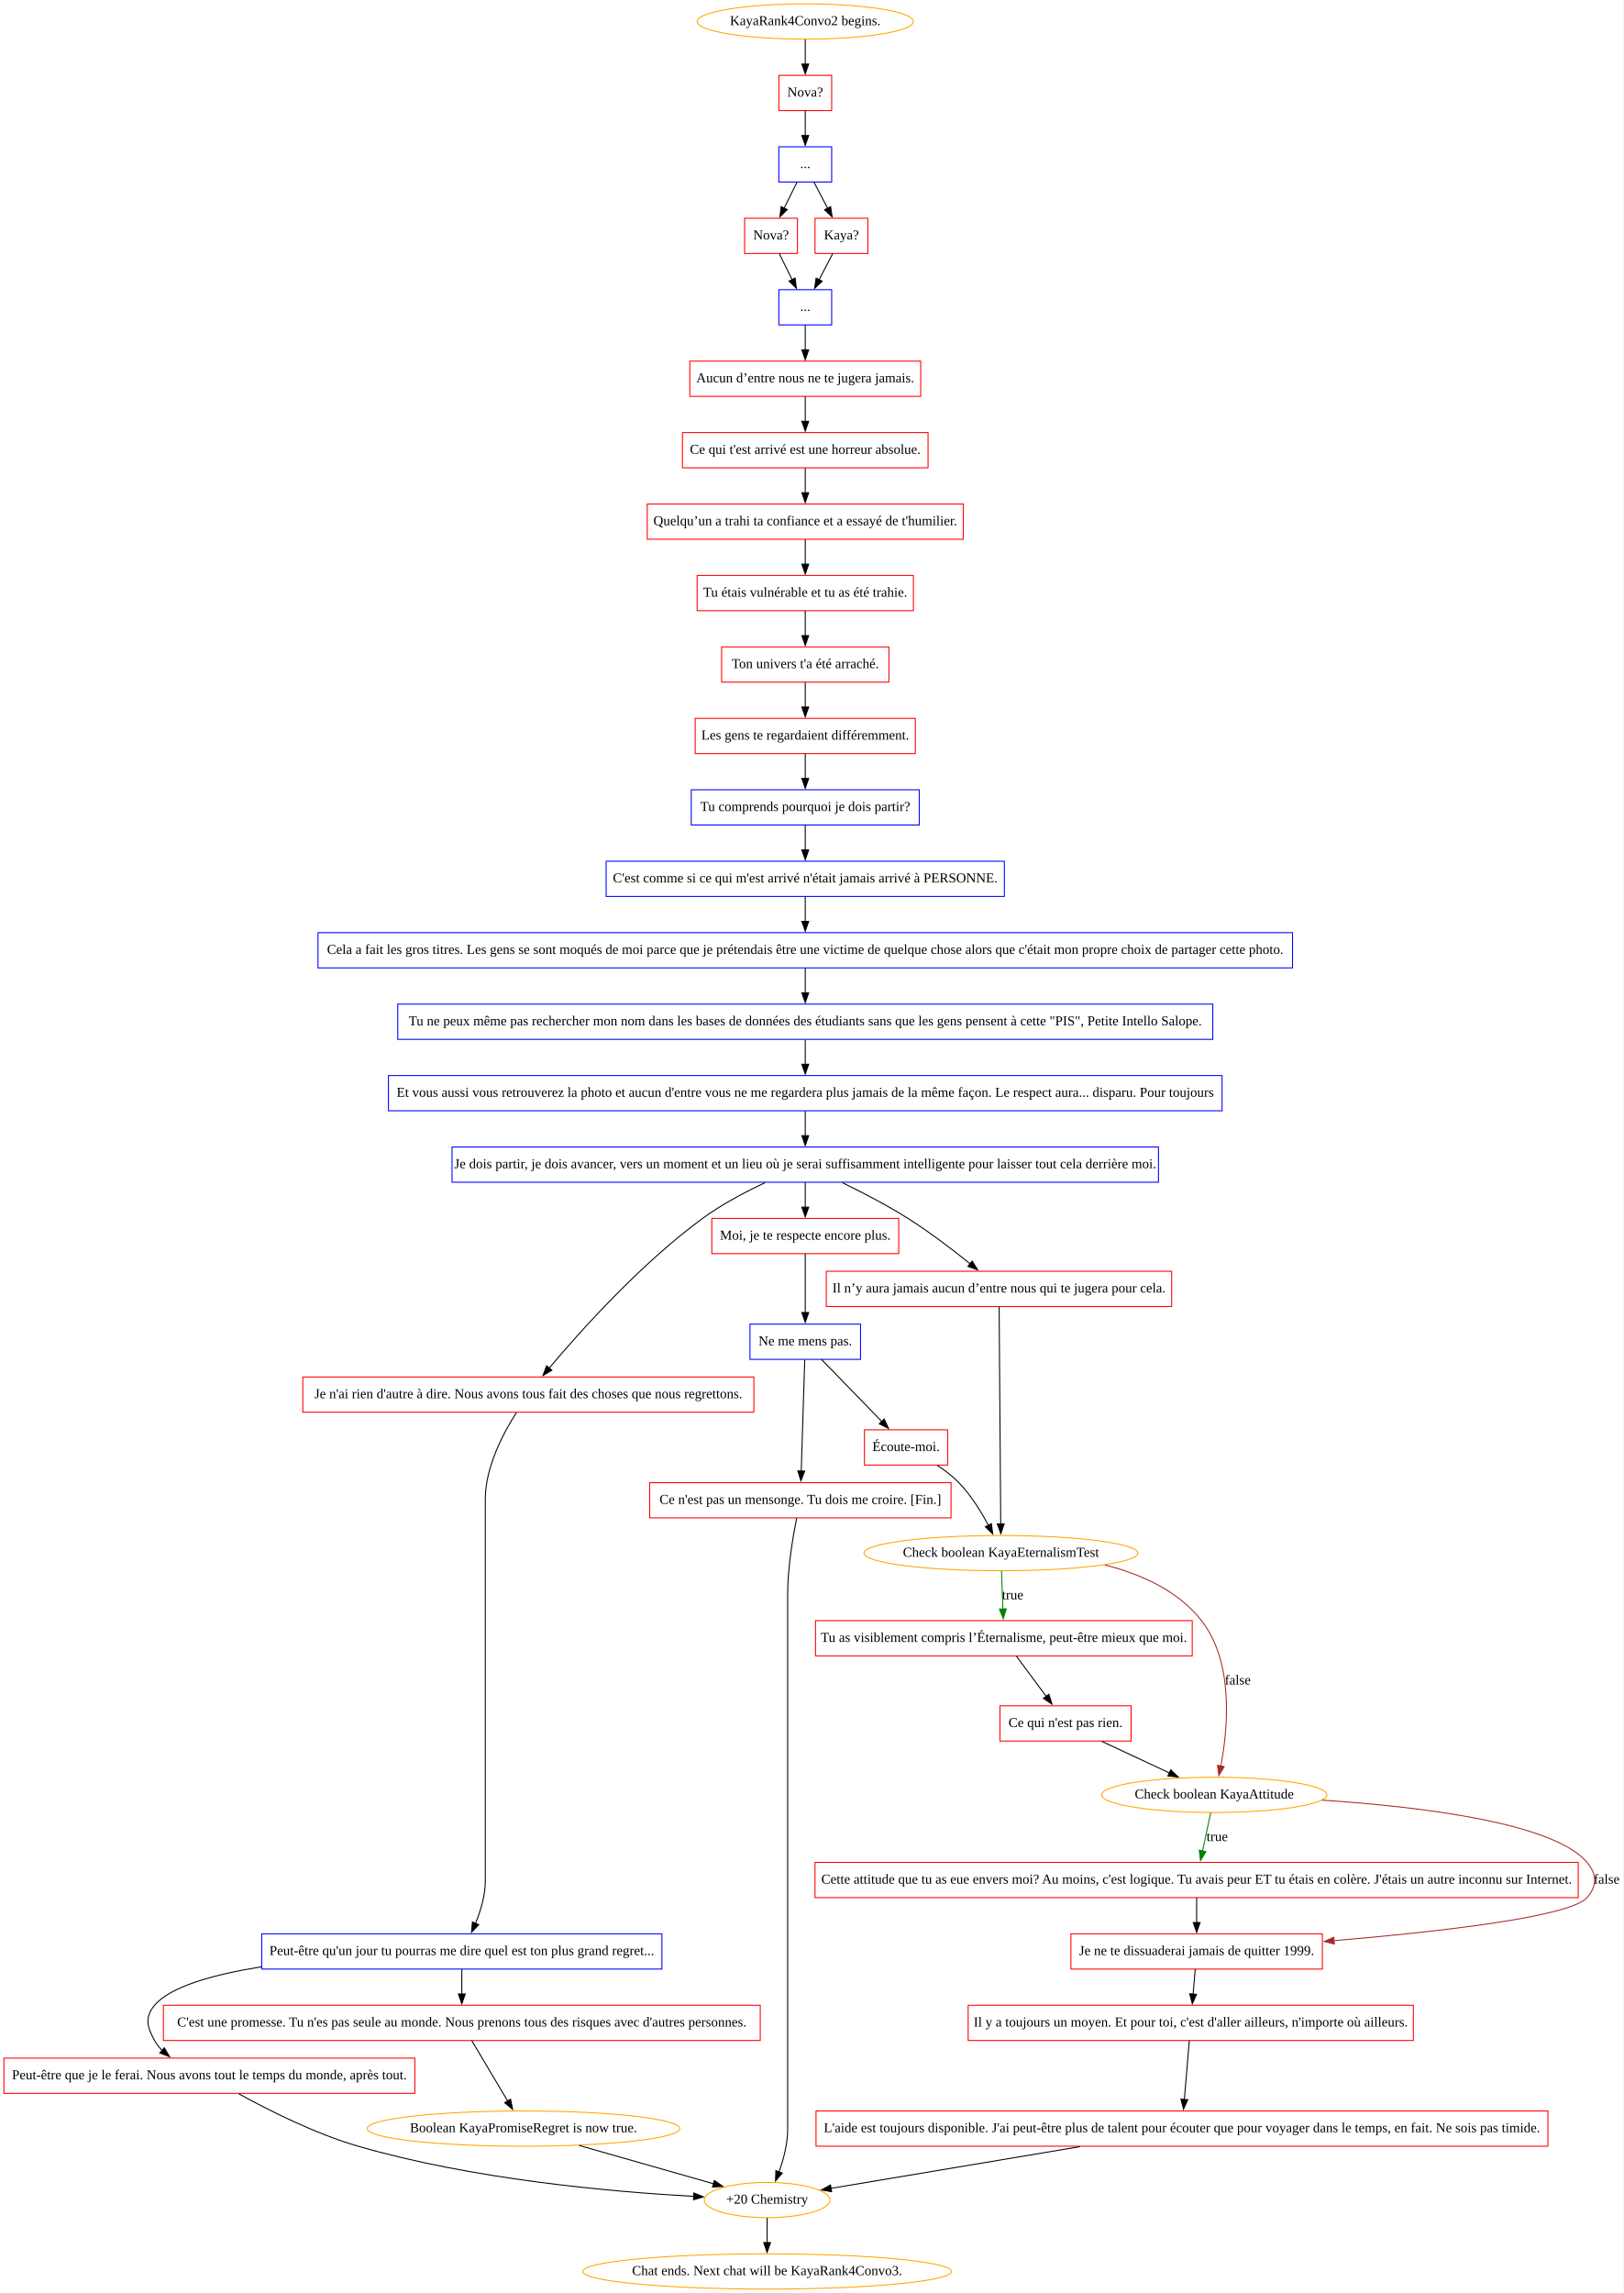
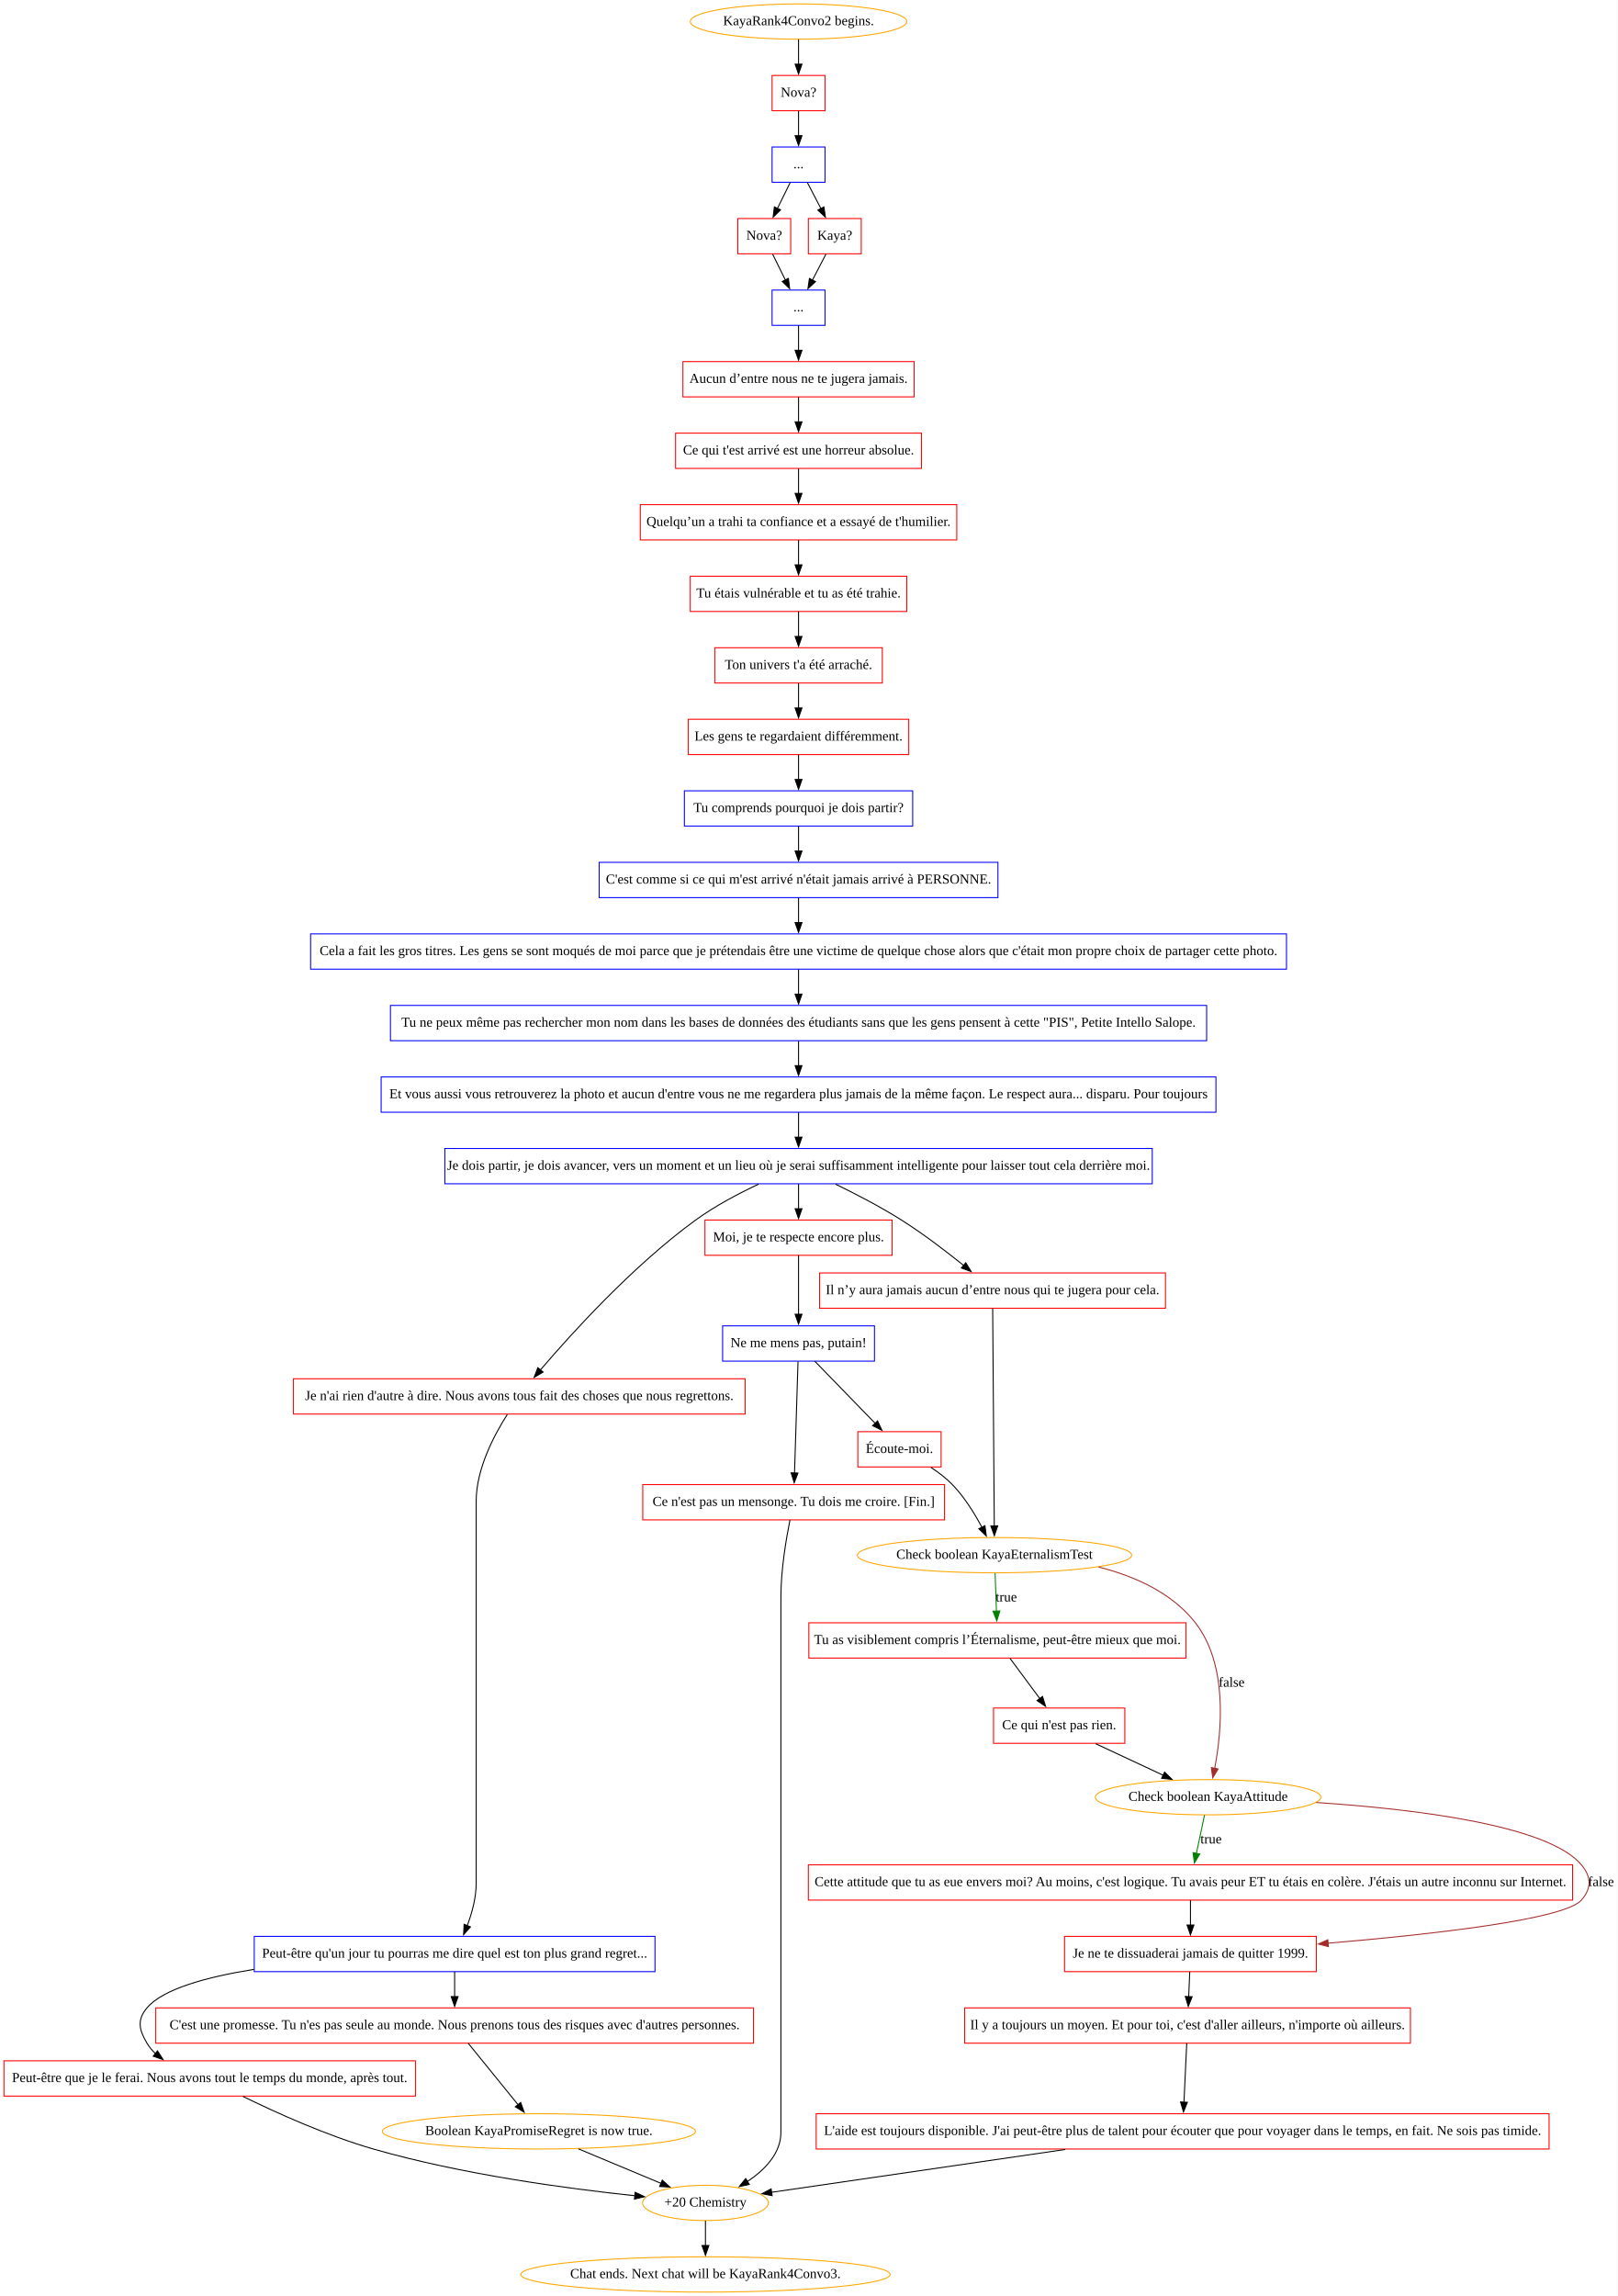
- <svg xmlns="http://www.w3.org/2000/svg" width="1659pt" height="2343pt" viewBox="0.00 0.00 1659.00 2343.00">
+ <svg xmlns="http://www.w3.org/2000/svg" width="1651pt" height="2343pt" viewBox="0.00 0.00 1651.00 2343.00">
  <g id="graph0" class="graph" transform="scale(1 1) rotate(0) translate(4 2339)">
-     <polygon fill="white" stroke="none" points="-4,4 -4,-2339 1655,-2339 1655,4 -4,4" />
+     <polygon fill="white" stroke="none" points="-4,4 -4,-2339 1647,-2339 1647,4 -4,4" />
    <g id="node1" class="node">
-       <ellipse fill="none" stroke="orange" cx="819" cy="-2317" rx="110.48" ry="18" />
-       <text text-anchor="middle" x="819" y="-2313.3" font-family="Times New Roman,serif" font-size="14.00">KayaRank4Convo2 begins.</text>
+       <ellipse fill="none" stroke="orange" cx="811" cy="-2317" rx="110.48" ry="18" />
+       <text text-anchor="middle" x="811" y="-2313.3" font-family="Times New Roman,serif" font-size="14.00">KayaRank4Convo2 begins.</text>
    </g>
    <g id="node2" class="node">
-       <polygon fill="none" stroke="red" points="846,-2262 792,-2262 792,-2226 846,-2226 846,-2262" />
-       <text text-anchor="middle" x="819" y="-2240.3" font-family="Times New Roman,serif" font-size="14.00">Nova?</text>
+       <polygon fill="none" stroke="red" points="838,-2262 784,-2262 784,-2226 838,-2226 838,-2262" />
+       <text text-anchor="middle" x="811" y="-2240.3" font-family="Times New Roman,serif" font-size="14.00">Nova?</text>
    </g>
    <g id="edge1" class="edge">
-       <path fill="none" stroke="black" d="M819,-2298.81C819,-2291.23 819,-2282.1 819,-2273.54" />
-       <polygon fill="black" stroke="black" points="822.5,-2273.54 819,-2263.54 815.5,-2273.54 822.5,-2273.54" />
+       <path fill="none" stroke="black" d="M811,-2298.81C811,-2291.23 811,-2282.1 811,-2273.54" />
+       <polygon fill="black" stroke="black" points="814.5,-2273.54 811,-2263.54 807.5,-2273.54 814.5,-2273.54" />
    </g>
    <g id="node3" class="node">
-       <polygon fill="none" stroke="blue" points="846,-2189 792,-2189 792,-2153 846,-2153 846,-2189" />
-       <text text-anchor="middle" x="819" y="-2167.3" font-family="Times New Roman,serif" font-size="14.00">...</text>
+       <polygon fill="none" stroke="blue" points="838,-2189 784,-2189 784,-2153 838,-2153 838,-2189" />
+       <text text-anchor="middle" x="811" y="-2167.3" font-family="Times New Roman,serif" font-size="14.00">...</text>
    </g>
    <g id="edge2" class="edge">
-       <path fill="none" stroke="black" d="M819,-2225.81C819,-2218.23 819,-2209.1 819,-2200.54" />
-       <polygon fill="black" stroke="black" points="822.5,-2200.54 819,-2190.54 815.5,-2200.54 822.5,-2200.54" />
+       <path fill="none" stroke="black" d="M811,-2225.81C811,-2218.23 811,-2209.1 811,-2200.54" />
+       <polygon fill="black" stroke="black" points="814.5,-2200.54 811,-2190.54 807.5,-2200.54 814.5,-2200.54" />
    </g>
    <g id="node4" class="node">
-       <polygon fill="none" stroke="red" points="811,-2116 757,-2116 757,-2080 811,-2080 811,-2116" />
-       <text text-anchor="middle" x="784" y="-2094.3" font-family="Times New Roman,serif" font-size="14.00">Nova?</text>
+       <polygon fill="none" stroke="red" points="803,-2116 749,-2116 749,-2080 803,-2080 803,-2116" />
+       <text text-anchor="middle" x="776" y="-2094.3" font-family="Times New Roman,serif" font-size="14.00">Nova?</text>
    </g>
    <g id="edge3" class="edge">
-       <path fill="none" stroke="black" d="M810.53,-2152.81C806.57,-2144.79 801.77,-2135.05 797.34,-2126.07" />
-       <polygon fill="black" stroke="black" points="800.62,-2124.81 793.06,-2117.39 794.35,-2127.9 800.62,-2124.81" />
+       <path fill="none" stroke="black" d="M802.53,-2152.81C798.57,-2144.79 793.77,-2135.05 789.34,-2126.07" />
+       <polygon fill="black" stroke="black" points="792.62,-2124.81 785.06,-2117.39 786.35,-2127.9 792.62,-2124.81" />
    </g>
    <g id="node5" class="node">
-       <polygon fill="none" stroke="red" points="883,-2116 829,-2116 829,-2080 883,-2080 883,-2116" />
-       <text text-anchor="middle" x="856" y="-2094.3" font-family="Times New Roman,serif" font-size="14.00">Kaya?</text>
+       <polygon fill="none" stroke="red" points="875,-2116 821,-2116 821,-2080 875,-2080 875,-2116" />
+       <text text-anchor="middle" x="848" y="-2094.3" font-family="Times New Roman,serif" font-size="14.00">Kaya?</text>
    </g>
    <g id="edge4" class="edge">
-       <path fill="none" stroke="black" d="M827.96,-2152.81C832.14,-2144.79 837.21,-2135.05 841.89,-2126.07" />
-       <polygon fill="black" stroke="black" points="844.91,-2127.86 846.43,-2117.37 838.7,-2124.62 844.91,-2127.86" />
+       <path fill="none" stroke="black" d="M819.96,-2152.81C824.14,-2144.79 829.21,-2135.05 833.89,-2126.07" />
+       <polygon fill="black" stroke="black" points="836.91,-2127.86 838.43,-2117.37 830.7,-2124.62 836.91,-2127.86" />
    </g>
    <g id="node6" class="node">
-       <polygon fill="none" stroke="blue" points="846,-2043 792,-2043 792,-2007 846,-2007 846,-2043" />
-       <text text-anchor="middle" x="819" y="-2021.3" font-family="Times New Roman,serif" font-size="14.00">...</text>
+       <polygon fill="none" stroke="blue" points="838,-2043 784,-2043 784,-2007 838,-2007 838,-2043" />
+       <text text-anchor="middle" x="811" y="-2021.3" font-family="Times New Roman,serif" font-size="14.00">...</text>
    </g>
    <g id="edge5" class="edge">
-       <path fill="none" stroke="black" d="M792.47,-2079.81C796.43,-2071.79 801.23,-2062.05 805.66,-2053.07" />
-       <polygon fill="black" stroke="black" points="808.65,-2054.9 809.94,-2044.39 802.38,-2051.81 808.65,-2054.9" />
+       <path fill="none" stroke="black" d="M784.47,-2079.81C788.43,-2071.79 793.23,-2062.05 797.66,-2053.07" />
+       <polygon fill="black" stroke="black" points="800.65,-2054.9 801.94,-2044.39 794.38,-2051.81 800.65,-2054.9" />
    </g>
    <g id="edge6" class="edge">
-       <path fill="none" stroke="black" d="M847.04,-2079.81C842.86,-2071.79 837.79,-2062.05 833.11,-2053.07" />
-       <polygon fill="black" stroke="black" points="836.3,-2051.62 828.57,-2044.37 830.09,-2054.86 836.3,-2051.62" />
+       <path fill="none" stroke="black" d="M839.04,-2079.81C834.86,-2071.79 829.79,-2062.05 825.11,-2053.07" />
+       <polygon fill="black" stroke="black" points="828.3,-2051.62 820.57,-2044.37 822.09,-2054.86 828.3,-2051.62" />
    </g>
    <g id="node7" class="node">
-       <polygon fill="none" stroke="red" points="937,-1970 701,-1970 701,-1934 937,-1934 937,-1970" />
-       <text text-anchor="middle" x="819" y="-1948.3" font-family="Times New Roman,serif" font-size="14.00">Aucun d’entre nous ne te jugera jamais.</text>
+       <polygon fill="none" stroke="red" points="929,-1970 693,-1970 693,-1934 929,-1934 929,-1970" />
+       <text text-anchor="middle" x="811" y="-1948.3" font-family="Times New Roman,serif" font-size="14.00">Aucun d’entre nous ne te jugera jamais.</text>
    </g>
    <g id="edge7" class="edge">
-       <path fill="none" stroke="black" d="M819,-2006.81C819,-1999.23 819,-1990.1 819,-1981.54" />
-       <polygon fill="black" stroke="black" points="822.5,-1981.54 819,-1971.54 815.5,-1981.54 822.5,-1981.54" />
+       <path fill="none" stroke="black" d="M811,-2006.81C811,-1999.23 811,-1990.1 811,-1981.54" />
+       <polygon fill="black" stroke="black" points="814.5,-1981.54 811,-1971.54 807.5,-1981.54 814.5,-1981.54" />
    </g>
    <g id="node8" class="node">
-       <polygon fill="none" stroke="red" points="944.5,-1897 693.5,-1897 693.5,-1861 944.5,-1861 944.5,-1897" />
-       <text text-anchor="middle" x="819" y="-1875.3" font-family="Times New Roman,serif" font-size="14.00">Ce qui t'est arrivé est une horreur absolue.</text>
+       <polygon fill="none" stroke="red" points="936.5,-1897 685.5,-1897 685.5,-1861 936.5,-1861 936.5,-1897" />
+       <text text-anchor="middle" x="811" y="-1875.3" font-family="Times New Roman,serif" font-size="14.00">Ce qui t'est arrivé est une horreur absolue.</text>
    </g>
    <g id="edge8" class="edge">
-       <path fill="none" stroke="black" d="M819,-1933.81C819,-1926.23 819,-1917.1 819,-1908.54" />
-       <polygon fill="black" stroke="black" points="822.5,-1908.54 819,-1898.54 815.5,-1908.54 822.5,-1908.54" />
+       <path fill="none" stroke="black" d="M811,-1933.81C811,-1926.23 811,-1917.1 811,-1908.54" />
+       <polygon fill="black" stroke="black" points="814.5,-1908.54 811,-1898.54 807.5,-1908.54 814.5,-1908.54" />
    </g>
    <g id="node9" class="node">
-       <polygon fill="none" stroke="red" points="980.5,-1824 657.5,-1824 657.5,-1788 980.5,-1788 980.5,-1824" />
-       <text text-anchor="middle" x="819" y="-1802.3" font-family="Times New Roman,serif" font-size="14.00">Quelqu’un a trahi ta confiance et a essayé de t'humilier.</text>
+       <polygon fill="none" stroke="red" points="972.5,-1824 649.5,-1824 649.5,-1788 972.5,-1788 972.5,-1824" />
+       <text text-anchor="middle" x="811" y="-1802.3" font-family="Times New Roman,serif" font-size="14.00">Quelqu’un a trahi ta confiance et a essayé de t'humilier.</text>
    </g>
    <g id="edge9" class="edge">
-       <path fill="none" stroke="black" d="M819,-1860.81C819,-1853.23 819,-1844.1 819,-1835.54" />
-       <polygon fill="black" stroke="black" points="822.5,-1835.54 819,-1825.54 815.5,-1835.54 822.5,-1835.54" />
+       <path fill="none" stroke="black" d="M811,-1860.81C811,-1853.23 811,-1844.1 811,-1835.54" />
+       <polygon fill="black" stroke="black" points="814.5,-1835.54 811,-1825.54 807.5,-1835.54 814.5,-1835.54" />
    </g>
    <g id="node10" class="node">
-       <polygon fill="none" stroke="red" points="929.5,-1751 708.5,-1751 708.5,-1715 929.5,-1715 929.5,-1751" />
-       <text text-anchor="middle" x="819" y="-1729.3" font-family="Times New Roman,serif" font-size="14.00">Tu étais vulnérable et tu as été trahie.</text>
+       <polygon fill="none" stroke="red" points="921.5,-1751 700.5,-1751 700.5,-1715 921.5,-1715 921.5,-1751" />
+       <text text-anchor="middle" x="811" y="-1729.3" font-family="Times New Roman,serif" font-size="14.00">Tu étais vulnérable et tu as été trahie.</text>
    </g>
    <g id="edge10" class="edge">
-       <path fill="none" stroke="black" d="M819,-1787.81C819,-1780.23 819,-1771.1 819,-1762.54" />
-       <polygon fill="black" stroke="black" points="822.5,-1762.54 819,-1752.54 815.5,-1762.54 822.5,-1762.54" />
+       <path fill="none" stroke="black" d="M811,-1787.81C811,-1780.23 811,-1771.1 811,-1762.54" />
+       <polygon fill="black" stroke="black" points="814.5,-1762.54 811,-1752.54 807.5,-1762.54 814.5,-1762.54" />
    </g>
    <g id="node11" class="node">
-       <polygon fill="none" stroke="red" points="904.5,-1678 733.5,-1678 733.5,-1642 904.5,-1642 904.5,-1678" />
-       <text text-anchor="middle" x="819" y="-1656.3" font-family="Times New Roman,serif" font-size="14.00">Ton univers t'a été arraché. </text>
+       <polygon fill="none" stroke="red" points="896.5,-1678 725.5,-1678 725.5,-1642 896.5,-1642 896.5,-1678" />
+       <text text-anchor="middle" x="811" y="-1656.3" font-family="Times New Roman,serif" font-size="14.00">Ton univers t'a été arraché. </text>
    </g>
    <g id="edge11" class="edge">
-       <path fill="none" stroke="black" d="M819,-1714.81C819,-1707.23 819,-1698.1 819,-1689.54" />
-       <polygon fill="black" stroke="black" points="822.5,-1689.54 819,-1679.54 815.5,-1689.54 822.5,-1689.54" />
+       <path fill="none" stroke="black" d="M811,-1714.81C811,-1707.23 811,-1698.1 811,-1689.54" />
+       <polygon fill="black" stroke="black" points="814.5,-1689.54 811,-1679.54 807.5,-1689.54 814.5,-1689.54" />
    </g>
    <g id="node12" class="node">
-       <polygon fill="none" stroke="red" points="931.5,-1605 706.5,-1605 706.5,-1569 931.5,-1569 931.5,-1605" />
-       <text text-anchor="middle" x="819" y="-1583.3" font-family="Times New Roman,serif" font-size="14.00">Les gens te regardaient différemment.</text>
+       <polygon fill="none" stroke="red" points="923.5,-1605 698.5,-1605 698.5,-1569 923.5,-1569 923.5,-1605" />
+       <text text-anchor="middle" x="811" y="-1583.3" font-family="Times New Roman,serif" font-size="14.00">Les gens te regardaient différemment.</text>
    </g>
    <g id="edge12" class="edge">
-       <path fill="none" stroke="black" d="M819,-1641.81C819,-1634.23 819,-1625.1 819,-1616.54" />
-       <polygon fill="black" stroke="black" points="822.5,-1616.54 819,-1606.54 815.5,-1616.54 822.5,-1616.54" />
+       <path fill="none" stroke="black" d="M811,-1641.81C811,-1634.23 811,-1625.1 811,-1616.54" />
+       <polygon fill="black" stroke="black" points="814.5,-1616.54 811,-1606.54 807.5,-1616.54 814.5,-1616.54" />
    </g>
    <g id="node13" class="node">
-       <polygon fill="none" stroke="blue" points="935.5,-1532 702.5,-1532 702.5,-1496 935.5,-1496 935.5,-1532" />
-       <text text-anchor="middle" x="819" y="-1510.3" font-family="Times New Roman,serif" font-size="14.00">Tu comprends pourquoi je dois partir?</text>
+       <polygon fill="none" stroke="blue" points="927.5,-1532 694.5,-1532 694.5,-1496 927.5,-1496 927.5,-1532" />
+       <text text-anchor="middle" x="811" y="-1510.3" font-family="Times New Roman,serif" font-size="14.00">Tu comprends pourquoi je dois partir?</text>
    </g>
    <g id="edge13" class="edge">
-       <path fill="none" stroke="black" d="M819,-1568.81C819,-1561.23 819,-1552.1 819,-1543.54" />
-       <polygon fill="black" stroke="black" points="822.5,-1543.54 819,-1533.54 815.5,-1543.54 822.5,-1543.54" />
+       <path fill="none" stroke="black" d="M811,-1568.81C811,-1561.23 811,-1552.1 811,-1543.54" />
+       <polygon fill="black" stroke="black" points="814.5,-1543.54 811,-1533.54 807.5,-1543.54 814.5,-1543.54" />
    </g>
    <g id="node14" class="node">
-       <polygon fill="none" stroke="blue" points="1022.5,-1459 615.5,-1459 615.5,-1423 1022.5,-1423 1022.5,-1459" />
-       <text text-anchor="middle" x="819" y="-1437.3" font-family="Times New Roman,serif" font-size="14.00">C'est comme si ce qui m'est arrivé n'était jamais arrivé à PERSONNE.</text>
+       <polygon fill="none" stroke="blue" points="1014.5,-1459 607.5,-1459 607.5,-1423 1014.5,-1423 1014.5,-1459" />
+       <text text-anchor="middle" x="811" y="-1437.3" font-family="Times New Roman,serif" font-size="14.00">C'est comme si ce qui m'est arrivé n'était jamais arrivé à PERSONNE.</text>
    </g>
    <g id="edge14" class="edge">
-       <path fill="none" stroke="black" d="M819,-1495.81C819,-1488.23 819,-1479.1 819,-1470.54" />
-       <polygon fill="black" stroke="black" points="822.5,-1470.54 819,-1460.54 815.5,-1470.54 822.5,-1470.54" />
+       <path fill="none" stroke="black" d="M811,-1495.81C811,-1488.23 811,-1479.1 811,-1470.54" />
+       <polygon fill="black" stroke="black" points="814.5,-1470.54 811,-1460.54 807.5,-1470.54 814.5,-1470.54" />
    </g>
    <g id="node15" class="node">
-       <polygon fill="none" stroke="blue" points="1317,-1386 321,-1386 321,-1350 1317,-1350 1317,-1386" />
-       <text text-anchor="middle" x="819" y="-1364.3" font-family="Times New Roman,serif" font-size="14.00">Cela a fait les gros titres. Les gens se sont moqués de moi parce que je prétendais être une victime de quelque chose alors que c'était mon propre choix de partager cette photo.</text>
+       <polygon fill="none" stroke="blue" points="1309,-1386 313,-1386 313,-1350 1309,-1350 1309,-1386" />
+       <text text-anchor="middle" x="811" y="-1364.3" font-family="Times New Roman,serif" font-size="14.00">Cela a fait les gros titres. Les gens se sont moqués de moi parce que je prétendais être une victime de quelque chose alors que c'était mon propre choix de partager cette photo.</text>
    </g>
    <g id="edge15" class="edge">
-       <path fill="none" stroke="black" d="M819,-1422.81C819,-1415.23 819,-1406.1 819,-1397.54" />
-       <polygon fill="black" stroke="black" points="822.5,-1397.54 819,-1387.54 815.5,-1397.54 822.5,-1397.54" />
+       <path fill="none" stroke="black" d="M811,-1422.81C811,-1415.23 811,-1406.1 811,-1397.54" />
+       <polygon fill="black" stroke="black" points="814.5,-1397.54 811,-1387.54 807.5,-1397.54 814.5,-1397.54" />
    </g>
    <g id="node16" class="node">
-       <polygon fill="none" stroke="blue" points="1235.5,-1313 402.5,-1313 402.5,-1277 1235.5,-1277 1235.5,-1313" />
-       <text text-anchor="middle" x="819" y="-1291.3" font-family="Times New Roman,serif" font-size="14.00">Tu ne peux même pas rechercher mon nom dans les bases de données des étudiants sans que les gens pensent à cette "PIS", Petite Intello Salope.</text>
+       <polygon fill="none" stroke="blue" points="1227.5,-1313 394.5,-1313 394.5,-1277 1227.5,-1277 1227.5,-1313" />
+       <text text-anchor="middle" x="811" y="-1291.3" font-family="Times New Roman,serif" font-size="14.00">Tu ne peux même pas rechercher mon nom dans les bases de données des étudiants sans que les gens pensent à cette "PIS", Petite Intello Salope.</text>
    </g>
    <g id="edge16" class="edge">
-       <path fill="none" stroke="black" d="M819,-1349.81C819,-1342.23 819,-1333.1 819,-1324.54" />
-       <polygon fill="black" stroke="black" points="822.5,-1324.54 819,-1314.54 815.5,-1324.54 822.5,-1324.54" />
+       <path fill="none" stroke="black" d="M811,-1349.81C811,-1342.23 811,-1333.1 811,-1324.54" />
+       <polygon fill="black" stroke="black" points="814.5,-1324.54 811,-1314.54 807.5,-1324.54 814.5,-1324.54" />
    </g>
    <g id="node17" class="node">
-       <polygon fill="none" stroke="blue" points="1245,-1240 393,-1240 393,-1204 1245,-1204 1245,-1240" />
-       <text text-anchor="middle" x="819" y="-1218.3" font-family="Times New Roman,serif" font-size="14.00">Et vous aussi vous retrouverez la photo et aucun d'entre vous ne me regardera plus jamais de la même façon. Le respect aura... disparu. Pour toujours</text>
+       <polygon fill="none" stroke="blue" points="1237,-1240 385,-1240 385,-1204 1237,-1204 1237,-1240" />
+       <text text-anchor="middle" x="811" y="-1218.3" font-family="Times New Roman,serif" font-size="14.00">Et vous aussi vous retrouverez la photo et aucun d'entre vous ne me regardera plus jamais de la même façon. Le respect aura... disparu. Pour toujours</text>
    </g>
    <g id="edge17" class="edge">
-       <path fill="none" stroke="black" d="M819,-1276.81C819,-1269.23 819,-1260.1 819,-1251.54" />
-       <polygon fill="black" stroke="black" points="822.5,-1251.54 819,-1241.54 815.5,-1251.54 822.5,-1251.54" />
+       <path fill="none" stroke="black" d="M811,-1276.81C811,-1269.23 811,-1260.1 811,-1251.54" />
+       <polygon fill="black" stroke="black" points="814.5,-1251.54 811,-1241.54 807.5,-1251.54 814.5,-1251.54" />
    </g>
    <g id="node18" class="node">
-       <polygon fill="none" stroke="blue" points="1180,-1167 458,-1167 458,-1131 1180,-1131 1180,-1167" />
-       <text text-anchor="middle" x="819" y="-1145.3" font-family="Times New Roman,serif" font-size="14.00">Je dois partir, je dois avancer, vers un moment et un lieu où je serai suffisamment intelligente pour laisser tout cela derrière moi.</text>
+       <polygon fill="none" stroke="blue" points="1172,-1167 450,-1167 450,-1131 1172,-1131 1172,-1167" />
+       <text text-anchor="middle" x="811" y="-1145.3" font-family="Times New Roman,serif" font-size="14.00">Je dois partir, je dois avancer, vers un moment et un lieu où je serai suffisamment intelligente pour laisser tout cela derrière moi.</text>
    </g>
    <g id="edge18" class="edge">
-       <path fill="none" stroke="black" d="M819,-1203.81C819,-1196.23 819,-1187.1 819,-1178.54" />
-       <polygon fill="black" stroke="black" points="822.5,-1178.54 819,-1168.54 815.5,-1178.54 822.5,-1178.54" />
+       <path fill="none" stroke="black" d="M811,-1203.81C811,-1196.23 811,-1187.1 811,-1178.54" />
+       <polygon fill="black" stroke="black" points="814.5,-1178.54 811,-1168.54 807.5,-1178.54 814.5,-1178.54" />
    </g>
    <g id="node19" class="node">
-       <polygon fill="none" stroke="red" points="766.5,-932 305.5,-932 305.5,-896 766.5,-896 766.5,-932" />
-       <text text-anchor="middle" x="536" y="-910.3" font-family="Times New Roman,serif" font-size="14.00">Je n'ai rien d'autre à dire. Nous avons tous fait des choses que nous regrettons. </text>
+       <polygon fill="none" stroke="red" points="756.5,-932 295.5,-932 295.5,-896 756.5,-896 756.5,-932" />
+       <text text-anchor="middle" x="526" y="-910.3" font-family="Times New Roman,serif" font-size="14.00">Je n'ai rien d'autre à dire. Nous avons tous fait des choses que nous regrettons. </text>
    </g>
    <g id="edge19" class="edge">
-       <path fill="none" stroke="black" d="M777.89,-1130.53C757.76,-1121.08 733.69,-1108.4 714,-1094 650.58,-1047.6 588.68,-978.39 557.28,-941.08" />
-       <polygon fill="black" stroke="black" points="560.03,-938.92 550.94,-933.48 554.66,-943.4 560.03,-938.92" />
+       <path fill="none" stroke="black" d="M770.17,-1130.6C750.01,-1121.13 725.81,-1108.41 706,-1094 642.09,-1047.52 579.4,-978.34 547.58,-941.06" />
+       <polygon fill="black" stroke="black" points="550.28,-938.83 541.15,-933.45 544.93,-943.35 550.28,-938.83" />
    </g>
    <g id="node20" class="node">
-       <polygon fill="none" stroke="red" points="914.5,-1094 723.5,-1094 723.5,-1058 914.5,-1058 914.5,-1094" />
-       <text text-anchor="middle" x="819" y="-1072.3" font-family="Times New Roman,serif" font-size="14.00">Moi, je te respecte encore plus.</text>
+       <polygon fill="none" stroke="red" points="906.5,-1094 715.5,-1094 715.5,-1058 906.5,-1058 906.5,-1094" />
+       <text text-anchor="middle" x="811" y="-1072.3" font-family="Times New Roman,serif" font-size="14.00">Moi, je te respecte encore plus.</text>
    </g>
    <g id="edge20" class="edge">
-       <path fill="none" stroke="black" d="M819,-1130.81C819,-1123.23 819,-1114.1 819,-1105.54" />
-       <polygon fill="black" stroke="black" points="822.5,-1105.54 819,-1095.54 815.5,-1105.54 822.5,-1105.54" />
+       <path fill="none" stroke="black" d="M811,-1130.81C811,-1123.23 811,-1114.1 811,-1105.54" />
+       <polygon fill="black" stroke="black" points="814.5,-1105.54 811,-1095.54 807.5,-1105.54 814.5,-1105.54" />
    </g>
    <g id="node21" class="node">
-       <polygon fill="none" stroke="red" points="1193.5,-1040 840.5,-1040 840.5,-1004 1193.5,-1004 1193.5,-1040" />
-       <text text-anchor="middle" x="1017" y="-1018.3" font-family="Times New Roman,serif" font-size="14.00">Il n’y aura jamais aucun d’entre nous qui te jugera pour cela.</text>
+       <polygon fill="none" stroke="red" points="1185.5,-1040 832.5,-1040 832.5,-1004 1185.5,-1004 1185.5,-1040" />
+       <text text-anchor="middle" x="1009" y="-1018.3" font-family="Times New Roman,serif" font-size="14.00">Il n’y aura jamais aucun d’entre nous qui te jugera pour cela.</text>
    </g>
    <g id="edge21" class="edge">
-       <path fill="none" stroke="black" d="M856.82,-1130.56C877.21,-1120.67 902.51,-1107.58 924,-1094 946.23,-1079.96 969.75,-1061.96 987.58,-1047.6" />
-       <polygon fill="black" stroke="black" points="989.63,-1050.45 995.17,-1041.42 985.21,-1045.02 989.63,-1050.45" />
+       <path fill="none" stroke="black" d="M848.82,-1130.56C869.21,-1120.67 894.51,-1107.58 916,-1094 938.23,-1079.96 961.75,-1061.96 979.58,-1047.6" />
+       <polygon fill="black" stroke="black" points="981.63,-1050.45 987.17,-1041.42 977.21,-1045.02 981.63,-1050.45" />
    </g>
    <g id="node22" class="node">
-       <polygon fill="none" stroke="blue" points="672.5,-363 263.5,-363 263.5,-327 672.5,-327 672.5,-363" />
-       <text text-anchor="middle" x="468" y="-341.3" font-family="Times New Roman,serif" font-size="14.00">Peut-être qu'un jour tu pourras me dire quel est ton plus grand regret...</text>
+       <polygon fill="none" stroke="blue" points="664.5,-363 255.5,-363 255.5,-327 664.5,-327 664.5,-363" />
+       <text text-anchor="middle" x="460" y="-341.3" font-family="Times New Roman,serif" font-size="14.00">Peut-être qu'un jour tu pourras me dire quel est ton plus grand regret...</text>
    </g>
    <g id="edge22" class="edge">
-       <path fill="none" stroke="black" d="M523.74,-895.54C510.72,-875.25 492,-840.28 492,-807 492,-807 492,-807 492,-417 492,-402.21 487.27,-386.55 482,-373.71" />
-       <polygon fill="black" stroke="black" points="485.23,-372.35 477.96,-364.63 478.83,-375.19 485.23,-372.35" />
+       <path fill="none" stroke="black" d="M513.74,-895.54C500.72,-875.25 482,-840.28 482,-807 482,-807 482,-807 482,-417 482,-402.33 477.66,-386.68 472.84,-373.83" />
+       <polygon fill="black" stroke="black" points="476.15,-372.68 469.14,-364.74 469.67,-375.32 476.15,-372.68" />
    </g>
    <g id="node23" class="node">
-       <polygon fill="none" stroke="blue" points="875.5,-986 762.5,-986 762.5,-950 875.5,-950 875.5,-986" />
-       <text text-anchor="middle" x="819" y="-964.3" font-family="Times New Roman,serif" font-size="14.00">Ne me mens pas.</text>
+       <polygon fill="none" stroke="blue" points="888.5,-986 733.5,-986 733.5,-950 888.5,-950 888.5,-986" />
+       <text text-anchor="middle" x="811" y="-964.3" font-family="Times New Roman,serif" font-size="14.00">Ne me mens pas, putain!</text>
    </g>
    <g id="edge23" class="edge">
-       <path fill="none" stroke="black" d="M819,-1057.97C819,-1041.76 819,-1017.06 819,-997.79" />
-       <polygon fill="black" stroke="black" points="822.5,-997.85 819,-987.85 815.5,-997.85 822.5,-997.85" />
+       <path fill="none" stroke="black" d="M811,-1057.97C811,-1041.76 811,-1017.06 811,-997.79" />
+       <polygon fill="black" stroke="black" points="814.5,-997.85 811,-987.85 807.5,-997.85 814.5,-997.85" />
    </g>
    <g id="node24" class="node">
-       <ellipse fill="none" stroke="orange" cx="1019" cy="-752" rx="139.98" ry="18" />
-       <text text-anchor="middle" x="1019" y="-748.3" font-family="Times New Roman,serif" font-size="14.00">Check boolean KayaEternalismTest</text>
+       <ellipse fill="none" stroke="orange" cx="1011" cy="-752" rx="139.98" ry="18" />
+       <text text-anchor="middle" x="1011" y="-748.3" font-family="Times New Roman,serif" font-size="14.00">Check boolean KayaEternalismTest</text>
    </g>
    <g id="edge24" class="edge">
-       <path fill="none" stroke="black" d="M1017.13,-1003.83C1017.46,-958.93 1018.37,-837.69 1018.78,-781.86" />
-       <polygon fill="black" stroke="black" points="1022.28,-781.92 1018.86,-771.89 1015.28,-781.86 1022.28,-781.92" />
+       <path fill="none" stroke="black" d="M1009.13,-1003.83C1009.46,-958.93 1010.37,-837.69 1010.78,-781.86" />
+       <polygon fill="black" stroke="black" points="1014.28,-781.92 1010.86,-771.89 1007.28,-781.86 1014.28,-781.92" />
    </g>
    <g id="node25" class="node">
      <polygon fill="none" stroke="red" points="420,-236 0,-236 0,-200 420,-200 420,-236" />
      <text text-anchor="middle" x="210" y="-214.3" font-family="Times New Roman,serif" font-size="14.00">Peut-être que je le ferai. Nous avons tout le temps du monde, après tout.</text>
    </g>
    <g id="edge25" class="edge">
-       <path fill="none" stroke="black" d="M263.37,-329.34C213.61,-321.36 170.04,-309.03 154,-290 143.69,-277.77 146.24,-267.99 154,-254 156.07,-250.27 158.71,-246.89 161.73,-243.83" />
-       <polygon fill="black" stroke="black" points="163.9,-246.57 169.28,-237.44 159.38,-241.23 163.9,-246.57" />
+       <path fill="none" stroke="black" d="M255.37,-329.34C205.61,-321.36 162.04,-309.03 146,-290 135.69,-277.77 137.84,-267.76 146,-254 148.33,-250.07 151.28,-246.55 154.62,-243.41" />
+       <polygon fill="black" stroke="black" points="156.72,-246.2 162.42,-237.27 152.4,-240.7 156.72,-246.2" />
    </g>
    <g id="node26" class="node">
-       <polygon fill="none" stroke="red" points="773,-290 163,-290 163,-254 773,-254 773,-290" />
-       <text text-anchor="middle" x="468" y="-268.3" font-family="Times New Roman,serif" font-size="14.00">C'est une promesse. Tu n'es pas seule au monde. Nous prenons tous des risques avec d'autres personnes.</text>
+       <polygon fill="none" stroke="red" points="765,-290 155,-290 155,-254 765,-254 765,-290" />
+       <text text-anchor="middle" x="460" y="-268.3" font-family="Times New Roman,serif" font-size="14.00">C'est une promesse. Tu n'es pas seule au monde. Nous prenons tous des risques avec d'autres personnes.</text>
    </g>
    <g id="edge26" class="edge">
-       <path fill="none" stroke="black" d="M468,-326.81C468,-319.23 468,-310.1 468,-301.54" />
-       <polygon fill="black" stroke="black" points="471.5,-301.54 468,-291.54 464.5,-301.54 471.5,-301.54" />
+       <path fill="none" stroke="black" d="M460,-326.81C460,-319.23 460,-310.1 460,-301.54" />
+       <polygon fill="black" stroke="black" points="463.5,-301.54 460,-291.54 456.5,-301.54 463.5,-301.54" />
    </g>
    <g id="node27" class="node">
-       <polygon fill="none" stroke="red" points="968,-824 660,-824 660,-788 968,-788 968,-824" />
-       <text text-anchor="middle" x="814" y="-802.3" font-family="Times New Roman,serif" font-size="14.00">Ce n'est pas un mensonge. Tu dois me croire. [Fin.]</text>
+       <polygon fill="none" stroke="red" points="960,-824 652,-824 652,-788 960,-788 960,-824" />
+       <text text-anchor="middle" x="806" y="-802.3" font-family="Times New Roman,serif" font-size="14.00">Ce n'est pas un mensonge. Tu dois me croire. [Fin.]</text>
    </g>
    <g id="edge27" class="edge">
-       <path fill="none" stroke="black" d="M818.46,-949.57C817.6,-922.16 815.93,-868.69 814.89,-835.59" />
-       <polygon fill="black" stroke="black" points="818.4,-835.8 814.59,-825.92 811.41,-836.02 818.4,-835.8" />
+       <path fill="none" stroke="black" d="M810.46,-949.57C809.6,-922.16 807.93,-868.69 806.89,-835.59" />
+       <polygon fill="black" stroke="black" points="810.4,-835.8 806.59,-825.92 803.41,-836.02 810.4,-835.8" />
    </g>
    <g id="node28" class="node">
-       <polygon fill="none" stroke="red" points="964.5,-878 879.5,-878 879.5,-842 964.5,-842 964.5,-878" />
-       <text text-anchor="middle" x="922" y="-856.3" font-family="Times New Roman,serif" font-size="14.00">Écoute-moi.</text>
+       <polygon fill="none" stroke="red" points="956.5,-878 871.5,-878 871.5,-842 956.5,-842 956.5,-878" />
+       <text text-anchor="middle" x="914" y="-856.3" font-family="Times New Roman,serif" font-size="14.00">Écoute-moi.</text>
    </g>
    <g id="edge28" class="edge">
-       <path fill="none" stroke="black" d="M835.55,-949.97C852.19,-932.84 878.06,-906.22 897.16,-886.56" />
-       <polygon fill="black" stroke="black" points="899.64,-889.04 904.1,-879.43 894.62,-884.16 899.64,-889.04" />
+       <path fill="none" stroke="black" d="M827.55,-949.97C844.19,-932.84 870.06,-906.22 889.16,-886.56" />
+       <polygon fill="black" stroke="black" points="891.64,-889.04 896.1,-879.43 886.62,-884.16 891.64,-889.04" />
    </g>
    <g id="node29" class="node">
-       <polygon fill="none" stroke="red" points="1214.5,-683 829.5,-683 829.5,-647 1214.5,-647 1214.5,-683" />
-       <text text-anchor="middle" x="1022" y="-661.3" font-family="Times New Roman,serif" font-size="14.00">Tu as visiblement compris l’Éternalisme, peut-être mieux que moi.</text>
+       <polygon fill="none" stroke="red" points="1206.5,-683 821.5,-683 821.5,-647 1206.5,-647 1206.5,-683" />
+       <text text-anchor="middle" x="1014" y="-661.3" font-family="Times New Roman,serif" font-size="14.00">Tu as visiblement compris l’Éternalisme, peut-être mieux que moi.</text>
    </g>
    <g id="edge29" class="edge">
-       <path fill="none" stroke="green" d="M1019.61,-733.8C1020,-722.58 1020.53,-707.67 1020.99,-694.69" />
-       <polygon fill="green" stroke="green" points="1024.48,-695.1 1021.33,-684.98 1017.48,-694.85 1024.48,-695.1" />
-       <text text-anchor="middle" x="1031" y="-704.8" font-family="Times New Roman,serif" font-size="14.00">true</text>
+       <path fill="none" stroke="green" d="M1011.61,-733.8C1012,-722.58 1012.53,-707.67 1012.99,-694.69" />
+       <polygon fill="green" stroke="green" points="1016.48,-695.1 1013.33,-684.98 1009.48,-694.85 1016.48,-695.1" />
+       <text text-anchor="middle" x="1023" y="-704.8" font-family="Times New Roman,serif" font-size="14.00">true</text>
    </g>
    <g id="node30" class="node">
-       <ellipse fill="none" stroke="orange" cx="1237" cy="-505" rx="115.08" ry="18" />
-       <text text-anchor="middle" x="1237" y="-501.3" font-family="Times New Roman,serif" font-size="14.00">Check boolean KayaAttitude</text>
+       <ellipse fill="none" stroke="orange" cx="1229" cy="-505" rx="115.08" ry="18" />
+       <text text-anchor="middle" x="1229" y="-501.3" font-family="Times New Roman,serif" font-size="14.00">Check boolean KayaAttitude</text>
    </g>
    <g id="edge30" class="edge">
-       <path fill="none" stroke="brown" d="M1125.18,-739.95C1162.07,-730.59 1200.15,-713.61 1224,-683 1257.32,-640.23 1250.98,-572.64 1243.75,-534.55" />
-       <polygon fill="brown" stroke="brown" points="1247.19,-533.85 1241.73,-524.77 1240.33,-535.27 1247.19,-533.85" />
-       <text text-anchor="middle" x="1261" y="-617.8" font-family="Times New Roman,serif" font-size="14.00">false</text>
+       <path fill="none" stroke="brown" d="M1117.18,-739.95C1154.07,-730.59 1192.15,-713.61 1216,-683 1249.32,-640.23 1242.98,-572.64 1235.75,-534.55" />
+       <polygon fill="brown" stroke="brown" points="1239.19,-533.85 1233.73,-524.77 1232.33,-535.27 1239.19,-533.85" />
+       <text text-anchor="middle" x="1253" y="-617.8" font-family="Times New Roman,serif" font-size="14.00">false</text>
    </g>
    <g id="node31" class="node">
-       <ellipse fill="none" stroke="orange" cx="780" cy="-91" rx="64.19" ry="18" />
-       <text text-anchor="middle" x="780" y="-87.3" font-family="Times New Roman,serif" font-size="14.00">+20 Chemistry</text>
+       <ellipse fill="none" stroke="orange" cx="716" cy="-91" rx="64.19" ry="18" />
+       <text text-anchor="middle" x="716" y="-87.3" font-family="Times New Roman,serif" font-size="14.00">+20 Chemistry</text>
    </g>
    <g id="edge31" class="edge">
-       <path fill="none" stroke="black" d="M240.06,-199.55C269.96,-183.03 317.67,-158.88 362,-146 478.89,-112.04 620.37,-99.41 705.13,-94.74" />
-       <polygon fill="black" stroke="black" points="705.13,-98.24 714.94,-94.22 704.77,-91.25 705.13,-98.24" />
+       <path fill="none" stroke="black" d="M243.97,-199.65C277.09,-183.43 329.31,-159.71 377,-146 467.2,-120.06 574.71,-105.6 644.1,-98.31" />
+       <polygon fill="black" stroke="black" points="644.23,-101.82 653.82,-97.32 643.52,-94.86 644.23,-101.82" />
    </g>
    <g id="node32" class="node">
-       <ellipse fill="none" stroke="orange" cx="531" cy="-164" rx="159.77" ry="18" />
-       <text text-anchor="middle" x="531" y="-160.3" font-family="Times New Roman,serif" font-size="14.00">Boolean KayaPromiseRegret is now true.</text>
+       <ellipse fill="none" stroke="orange" cx="546" cy="-164" rx="159.77" ry="18" />
+       <text text-anchor="middle" x="546" y="-160.3" font-family="Times New Roman,serif" font-size="14.00">Boolean KayaPromiseRegret is now true.</text>
    </g>
    <g id="edge32" class="edge">
-       <path fill="none" stroke="black" d="M478.12,-253.97C488.03,-237.3 503.28,-211.65 514.86,-192.16" />
-       <polygon fill="black" stroke="black" points="517.82,-194.03 519.92,-183.64 511.8,-190.45 517.82,-194.03" />
+       <path fill="none" stroke="black" d="M473.82,-253.97C487.59,-236.99 508.92,-210.7 524.83,-191.09" />
+       <polygon fill="black" stroke="black" points="527.4,-193.49 530.98,-183.52 521.96,-189.08 527.4,-193.49" />
    </g>
    <g id="edge33" class="edge">
-       <path fill="none" stroke="black" d="M810.24,-787.84C806.4,-768.8 801,-737.11 801,-709.5 801,-709.5 801,-709.5 801,-163 801,-148.29 796.8,-132.53 792.16,-119.62" />
-       <polygon fill="black" stroke="black" points="795.5,-118.55 788.61,-110.5 788.98,-121.09 795.5,-118.55" />
+       <path fill="none" stroke="black" d="M802.24,-787.84C798.4,-768.8 793,-737.11 793,-709.5 793,-709.5 793,-709.5 793,-163 793,-141.32 776.3,-124.44 758.46,-112.58" />
+       <polygon fill="black" stroke="black" points="760.75,-109.88 750.39,-107.63 757.08,-115.85 760.75,-109.88" />
    </g>
    <g id="edge34" class="edge">
-       <path fill="none" stroke="black" d="M954.09,-841.59C961.79,-836.53 969.62,-830.58 976,-824 988.31,-811.31 998.7,-794.47 1006.18,-780.37" />
-       <polygon fill="black" stroke="black" points="1009.23,-782.1 1010.63,-771.6 1002.99,-778.93 1009.23,-782.1" />
+       <path fill="none" stroke="black" d="M946.09,-841.59C953.79,-836.53 961.62,-830.58 968,-824 980.31,-811.31 990.7,-794.47 998.18,-780.37" />
+       <polygon fill="black" stroke="black" points="1001.23,-782.1 1002.63,-771.6 994.99,-778.93 1001.23,-782.1" />
    </g>
    <g id="node33" class="node">
-       <polygon fill="none" stroke="red" points="1152,-596 1018,-596 1018,-560 1152,-560 1152,-596" />
-       <text text-anchor="middle" x="1085" y="-574.3" font-family="Times New Roman,serif" font-size="14.00">Ce qui n'est pas rien.</text>
+       <polygon fill="none" stroke="red" points="1144,-596 1010,-596 1010,-560 1144,-560 1144,-596" />
+       <text text-anchor="middle" x="1077" y="-574.3" font-family="Times New Roman,serif" font-size="14.00">Ce qui n'est pas rien.</text>
    </g>
    <g id="edge35" class="edge">
-       <path fill="none" stroke="black" d="M1034.75,-646.8C1043.49,-635.01 1055.25,-619.14 1065.2,-605.72" />
-       <polygon fill="black" stroke="black" points="1068.01,-607.8 1071.15,-597.68 1062.39,-603.63 1068.01,-607.8" />
+       <path fill="none" stroke="black" d="M1026.75,-646.8C1035.49,-635.01 1047.25,-619.14 1057.2,-605.72" />
+       <polygon fill="black" stroke="black" points="1060.01,-607.8 1063.15,-597.68 1054.39,-603.63 1060.01,-607.8" />
    </g>
    <g id="node34" class="node">
-       <polygon fill="none" stroke="red" points="1609,-436 829,-436 829,-400 1609,-400 1609,-436" />
-       <text text-anchor="middle" x="1219" y="-414.3" font-family="Times New Roman,serif" font-size="14.00">Cette attitude que tu as eue envers moi? Au moins, c'est logique. Tu avais peur ET tu étais en colère. J'étais un autre inconnu sur Internet.</text>
+       <polygon fill="none" stroke="red" points="1601,-436 821,-436 821,-400 1601,-400 1601,-436" />
+       <text text-anchor="middle" x="1211" y="-414.3" font-family="Times New Roman,serif" font-size="14.00">Cette attitude que tu as eue envers moi? Au moins, c'est logique. Tu avais peur ET tu étais en colère. J'étais un autre inconnu sur Internet.</text>
    </g>
    <g id="edge36" class="edge">
-       <path fill="none" stroke="green" d="M1233.36,-486.8C1230.98,-475.58 1227.82,-460.67 1225.07,-447.69" />
-       <polygon fill="green" stroke="green" points="1228.51,-447.01 1223.01,-437.95 1221.66,-448.46 1228.51,-447.01" />
-       <text text-anchor="middle" x="1240" y="-457.8" font-family="Times New Roman,serif" font-size="14.00">true</text>
+       <path fill="none" stroke="green" d="M1225.36,-486.8C1222.98,-475.58 1219.82,-460.67 1217.07,-447.69" />
+       <polygon fill="green" stroke="green" points="1220.51,-447.01 1215.01,-437.95 1213.66,-448.46 1220.51,-447.01" />
+       <text text-anchor="middle" x="1232" y="-457.8" font-family="Times New Roman,serif" font-size="14.00">true</text>
    </g>
    <g id="node35" class="node">
-       <polygon fill="none" stroke="red" points="1347.5,-363 1090.5,-363 1090.5,-327 1347.5,-327 1347.5,-363" />
-       <text text-anchor="middle" x="1219" y="-341.3" font-family="Times New Roman,serif" font-size="14.00">Je ne te dissuaderai jamais de quitter 1999. </text>
+       <polygon fill="none" stroke="red" points="1339.5,-363 1082.5,-363 1082.5,-327 1339.5,-327 1339.5,-363" />
+       <text text-anchor="middle" x="1211" y="-341.3" font-family="Times New Roman,serif" font-size="14.00">Je ne te dissuaderai jamais de quitter 1999. </text>
    </g>
    <g id="edge37" class="edge">
-       <path fill="none" stroke="brown" d="M1347.25,-499.6C1447.21,-493.01 1583.98,-476.63 1618,-436 1628.27,-423.73 1628.53,-412.05 1618,-400 1600.79,-380.3 1467.26,-365.17 1359.35,-356.01" />
-       <polygon fill="brown" stroke="brown" points="1359.76,-352.53 1349.5,-355.19 1359.17,-359.51 1359.76,-352.53" />
-       <text text-anchor="middle" x="1638" y="-414.3" font-family="Times New Roman,serif" font-size="14.00">false</text>
+       <path fill="none" stroke="brown" d="M1339.25,-499.6C1439.21,-493.01 1575.98,-476.63 1610,-436 1620.27,-423.73 1620.53,-412.05 1610,-400 1592.79,-380.3 1459.26,-365.17 1351.35,-356.01" />
+       <polygon fill="brown" stroke="brown" points="1351.76,-352.53 1341.5,-355.19 1351.17,-359.51 1351.76,-352.53" />
+       <text text-anchor="middle" x="1630" y="-414.3" font-family="Times New Roman,serif" font-size="14.00">false</text>
    </g>
    <g id="node36" class="node">
-       <ellipse fill="none" stroke="orange" cx="780" cy="-18" rx="188.47" ry="18" />
-       <text text-anchor="middle" x="780" y="-14.3" font-family="Times New Roman,serif" font-size="14.00">Chat ends. Next chat will be KayaRank4Convo3.</text>
+       <ellipse fill="none" stroke="orange" cx="716" cy="-18" rx="188.47" ry="18" />
+       <text text-anchor="middle" x="716" y="-14.3" font-family="Times New Roman,serif" font-size="14.00">Chat ends. Next chat will be KayaRank4Convo3.</text>
    </g>
    <g id="edge38" class="edge">
-       <path fill="none" stroke="black" d="M780,-72.81C780,-65.23 780,-56.1 780,-47.54" />
-       <polygon fill="black" stroke="black" points="783.5,-47.54 780,-37.54 776.5,-47.54 783.5,-47.54" />
+       <path fill="none" stroke="black" d="M716,-72.81C716,-65.23 716,-56.1 716,-47.54" />
+       <polygon fill="black" stroke="black" points="719.5,-47.54 716,-37.54 712.5,-47.54 719.5,-47.54" />
    </g>
    <g id="edge39" class="edge">
-       <path fill="none" stroke="black" d="M587.81,-146.8C629.1,-135.03 684.65,-119.19 725.41,-107.57" />
-       <polygon fill="black" stroke="black" points="726.11,-111 734.77,-104.9 724.19,-104.27 726.11,-111" />
+       <path fill="none" stroke="black" d="M586.29,-146.17C611.66,-135.58 644.46,-121.88 670.73,-110.91" />
+       <polygon fill="black" stroke="black" points="671.9,-114.21 679.78,-107.13 669.21,-107.75 671.9,-114.21" />
    </g>
    <g id="edge40" class="edge">
-       <path fill="none" stroke="black" d="M1122.18,-559.63C1143.05,-549.89 1169.25,-537.65 1191.35,-527.32" />
-       <polygon fill="black" stroke="black" points="1192.56,-530.62 1200.14,-523.22 1189.59,-524.28 1192.56,-530.62" />
+       <path fill="none" stroke="black" d="M1114.18,-559.63C1135.05,-549.89 1161.25,-537.65 1183.35,-527.32" />
+       <polygon fill="black" stroke="black" points="1184.56,-530.62 1192.14,-523.22 1181.59,-524.28 1184.56,-530.62" />
    </g>
    <g id="edge41" class="edge">
-       <path fill="none" stroke="black" d="M1219,-399.81C1219,-392.23 1219,-383.1 1219,-374.54" />
-       <polygon fill="black" stroke="black" points="1222.5,-374.54 1219,-364.54 1215.5,-374.54 1222.5,-374.54" />
+       <path fill="none" stroke="black" d="M1211,-399.81C1211,-392.23 1211,-383.1 1211,-374.54" />
+       <polygon fill="black" stroke="black" points="1214.5,-374.54 1211,-364.54 1207.5,-374.54 1214.5,-374.54" />
    </g>
    <g id="node37" class="node">
-       <polygon fill="none" stroke="red" points="1440.5,-290 985.5,-290 985.5,-254 1440.5,-254 1440.5,-290" />
-       <text text-anchor="middle" x="1213" y="-268.3" font-family="Times New Roman,serif" font-size="14.00">Il y a toujours un moyen. Et pour toi, c'est d'aller ailleurs, n'importe où ailleurs.</text>
+       <polygon fill="none" stroke="red" points="1435.5,-290 980.5,-290 980.5,-254 1435.5,-254 1435.5,-290" />
+       <text text-anchor="middle" x="1208" y="-268.3" font-family="Times New Roman,serif" font-size="14.00">Il y a toujours un moyen. Et pour toi, c'est d'aller ailleurs, n'importe où ailleurs.</text>
    </g>
    <g id="edge42" class="edge">
-       <path fill="none" stroke="black" d="M1217.55,-326.81C1216.9,-319.14 1216.12,-309.89 1215.39,-301.24" />
-       <polygon fill="black" stroke="black" points="1218.9,-301.21 1214.57,-291.54 1211.92,-301.8 1218.9,-301.21" />
+       <path fill="none" stroke="black" d="M1210.27,-326.81C1209.95,-319.14 1209.56,-309.89 1209.19,-301.24" />
+       <polygon fill="black" stroke="black" points="1212.7,-301.38 1208.78,-291.54 1205.71,-301.68 1212.7,-301.38" />
    </g>
    <g id="node38" class="node">
-       <polygon fill="none" stroke="red" points="1578,-182 830,-182 830,-146 1578,-146 1578,-182" />
-       <text text-anchor="middle" x="1204" y="-160.3" font-family="Times New Roman,serif" font-size="14.00">L'aide est toujours disponible. J'ai peut-être plus de talent pour écouter que pour voyager dans le temps, en fait. Ne sois pas timide.</text>
+       <polygon fill="none" stroke="red" points="1577,-182 829,-182 829,-146 1577,-146 1577,-182" />
+       <text text-anchor="middle" x="1203" y="-160.3" font-family="Times New Roman,serif" font-size="14.00">L'aide est toujours disponible. J'ai peut-être plus de talent pour écouter que pour voyager dans le temps, en fait. Ne sois pas timide.</text>
    </g>
    <g id="edge43" class="edge">
-       <path fill="none" stroke="black" d="M1211.55,-253.97C1210.18,-237.76 1208.08,-213.06 1206.44,-193.79" />
-       <polygon fill="black" stroke="black" points="1209.93,-193.52 1205.6,-183.85 1202.96,-194.11 1209.93,-193.52" />
+       <path fill="none" stroke="black" d="M1207.2,-253.97C1206.43,-237.76 1205.27,-213.06 1204.36,-193.79" />
+       <polygon fill="black" stroke="black" points="1207.86,-193.68 1203.89,-183.85 1200.86,-194.01 1207.86,-193.68" />
    </g>
    <g id="edge44" class="edge">
-       <path fill="none" stroke="black" d="M1099.73,-145.54C1020.07,-132.2 912.75,-114.23 844.96,-102.88" />
-       <polygon fill="black" stroke="black" points="845.95,-99.5 835.51,-101.3 844.8,-106.4 845.95,-99.5" />
+       <path fill="none" stroke="black" d="M1083.24,-145.54C988.75,-131.77 860.41,-113.05 783.15,-101.79" />
+       <polygon fill="black" stroke="black" points="784.03,-98.38 773.63,-100.4 783.02,-105.31 784.03,-98.38" />
    </g>
  </g>
</svg>
